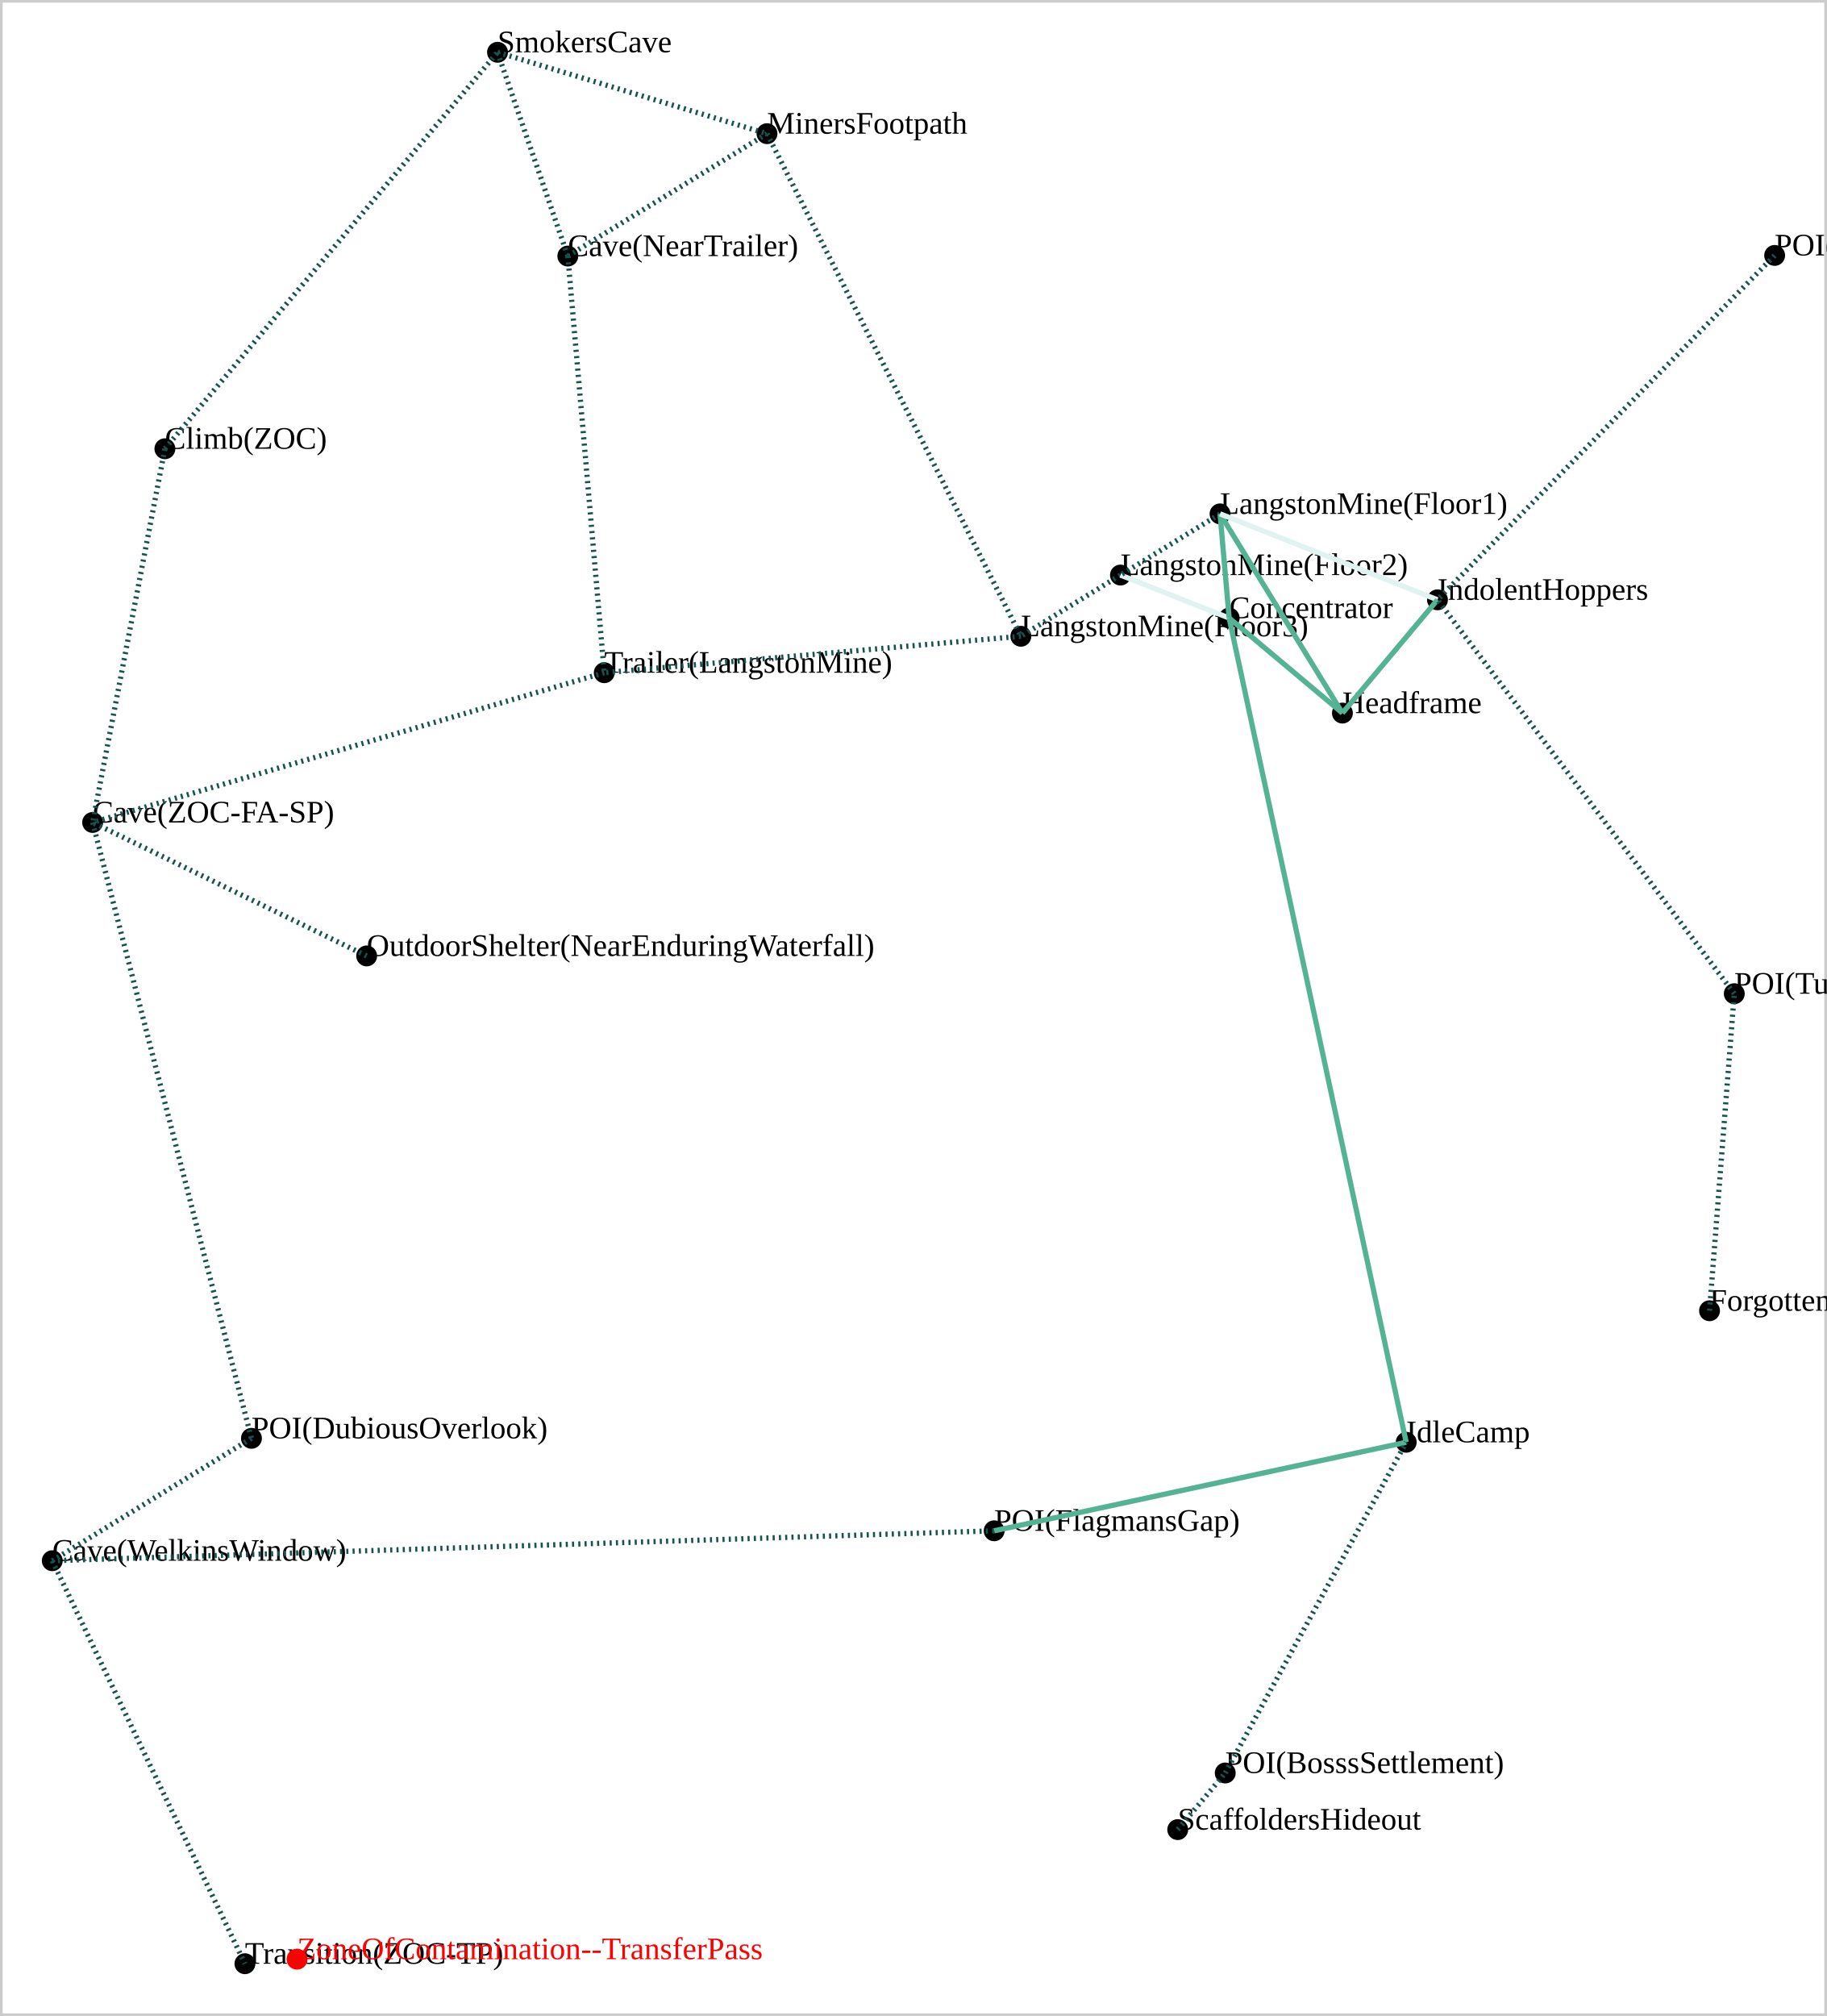
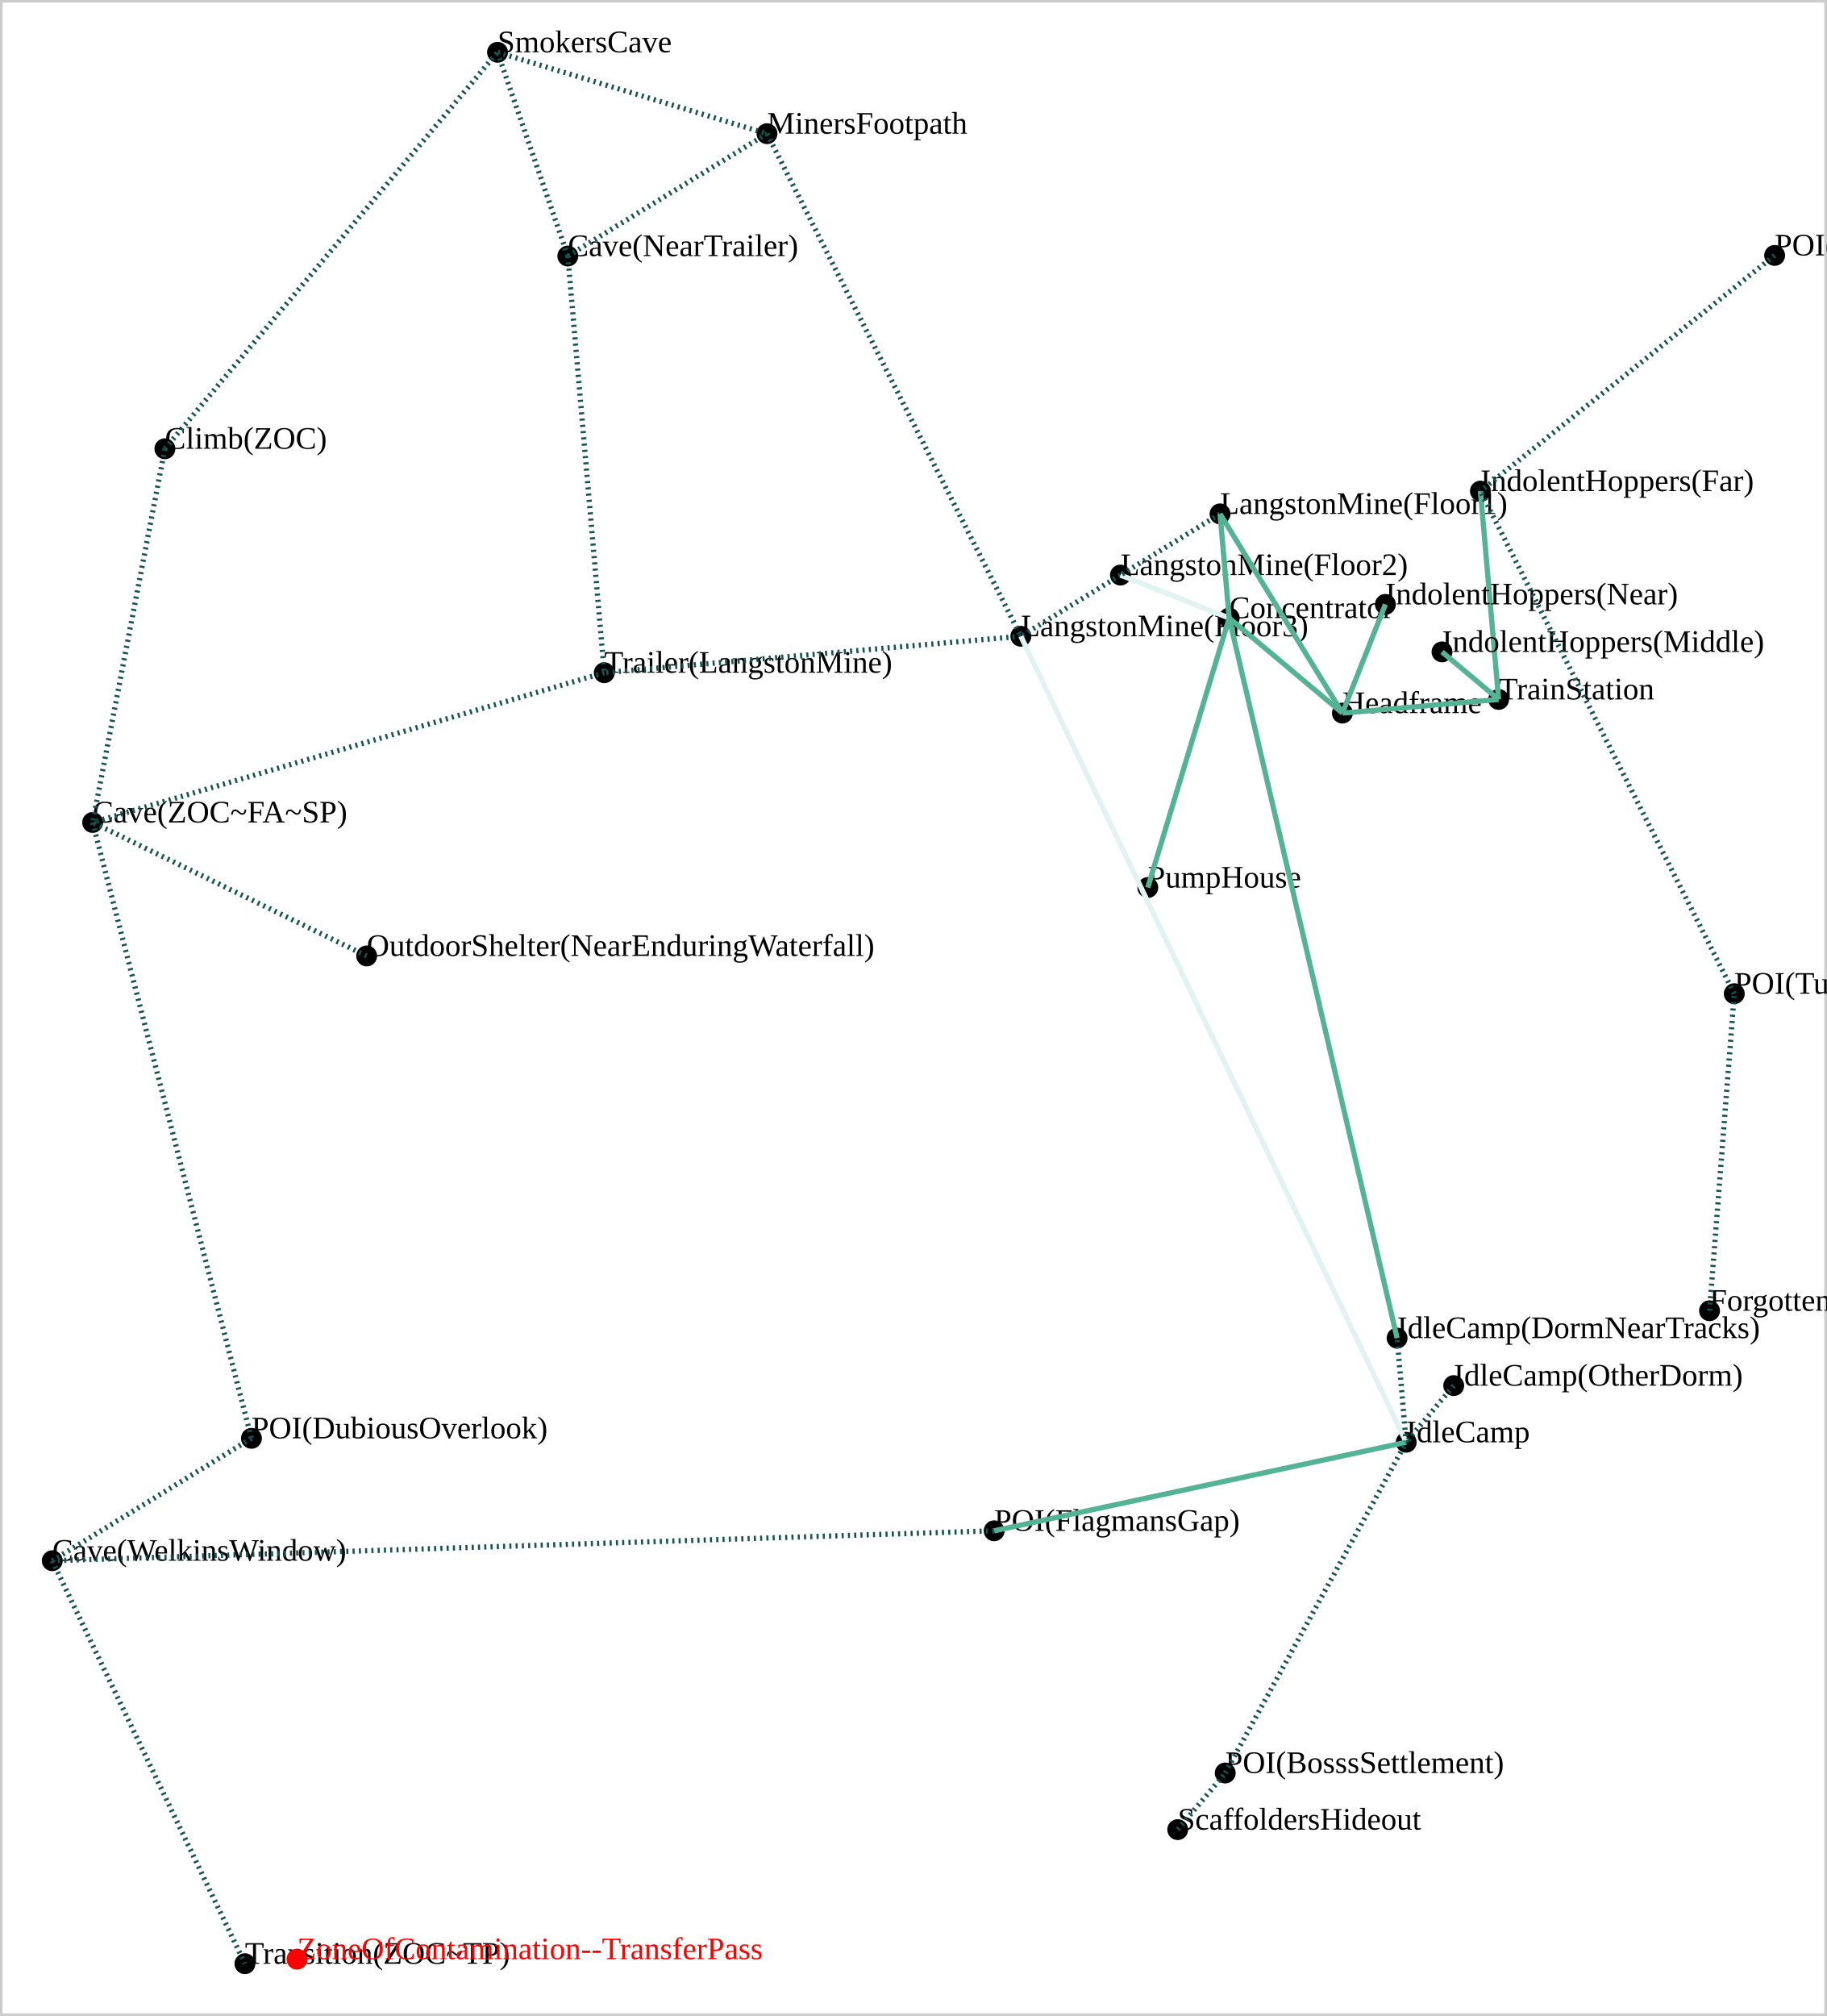
<svg xmlns="http://www.w3.org/2000/svg" width="1747.47" height="1928.01" viewBox="0 0 1747.47 1928.01">
  <defs>
</defs>
  <rect x="0" y="0" width="1747.47" height="1928.01" fill="white" stroke="#cccccc" stroke-width="5.0" />
  <circle cx="234.29" cy="1878.01" r="10" fill="black" />
-   <text x="234.29" y="1878.01" font-size="30" fill="black">Transition(ZOC-TP)</text>
+   <text x="234.29" y="1878.01" font-size="30" fill="black">Transition(ZOC~TP)</text>
  <circle cx="50.0" cy="1492.61" r="10" fill="black" />
  <text x="50.0" y="1492.61" font-size="30" fill="black">Cave(WelkinsWindow)</text>
  <path d="M50.0,1492.61 L234.29,1878.01" stroke-width="5.0" stroke="#16524f" stroke-dasharray="2,4" />
  <circle cx="240.52" cy="1375.56" r="10" fill="black" />
  <text x="240.52" y="1375.56" font-size="30" fill="black">POI(DubiousOverlook)</text>
  <path d="M240.52,1375.56 L50.0,1492.61" stroke-width="5.0" stroke="#16524f" stroke-dasharray="2,4" />
  <circle cx="88.61" cy="786.56" r="10" fill="black" />
-   <text x="88.61" y="786.56" font-size="30" fill="black">Cave(ZOC-FA-SP)</text>
+   <text x="88.61" y="786.56" font-size="30" fill="black">Cave(ZOC~FA~SP)</text>
  <path d="M88.61,786.56 L240.52,1375.56" stroke-width="5.0" stroke="#16524f" stroke-dasharray="2,4" />
  <circle cx="577.99" cy="643.36" r="10" fill="black" />
  <text x="577.99" y="643.36" font-size="30" fill="black">Trailer(LangstonMine)</text>
  <path d="M577.99,643.36 L88.61,786.56" stroke-width="5.0" stroke="#16524f" stroke-dasharray="2,4" />
  <circle cx="976.47" cy="608.5" r="10" fill="black" />
  <text x="976.47" y="608.5" font-size="30" fill="black">LangstonMine(Floor3)</text>
  <path d="M976.47,608.5 L577.99,643.36" stroke-width="5.0" stroke="#16524f" stroke-dasharray="2,4" />
  <circle cx="1071.73" cy="549.97" r="10" fill="black" />
  <text x="1071.73" y="549.97" font-size="30" fill="black">LangstonMine(Floor2)</text>
  <path d="M1071.73,549.97 L976.47,608.5" stroke-width="5.0" stroke="#16524f" stroke-dasharray="2,4" />
  <circle cx="1175.71" cy="591.07" r="10" fill="black" />
  <text x="1175.71" y="591.07" font-size="30" fill="black">Concentrator</text>
  <path d="M1175.71,591.07 L1071.73,549.97" stroke-width="5.0" stroke="#e0f3f1" stroke-dasharray="" />
  <circle cx="1166.99" cy="491.45" r="10" fill="black" />
  <text x="1166.99" y="491.45" font-size="30" fill="black">LangstonMine(Floor1)</text>
  <path d="M1166.99,491.45 L1071.73,549.97" stroke-width="5.0" stroke="#16524f" stroke-dasharray="2,4" />
  <path d="M1166.99,491.45 L1175.71,591.07" stroke-width="5.0" stroke="#55b395" stroke-dasharray="" />
  <circle cx="1284.04" cy="681.97" r="10" fill="black" />
  <text x="1284.04" y="681.97" font-size="30" fill="black">Headframe</text>
  <path d="M1284.04,681.97 L1175.71,591.07" stroke-width="5.0" stroke="#55b395" stroke-dasharray="" />
  <path d="M1284.04,681.97 L1166.99,491.45" stroke-width="5.0" stroke="#55b395" stroke-dasharray="" />
+   <circle cx="1433.47" cy="668.9" r="10" fill="black" />
+   <text x="1433.47" y="668.9" font-size="30" fill="black">TrainStation</text>
+   <path d="M1433.47,668.9 L1284.04,681.97" stroke-width="5.0" stroke="#55b395" stroke-dasharray="" />
+   <circle cx="1097.88" cy="848.83" r="10" fill="black" />
+   <text x="1097.88" y="848.83" font-size="30" fill="black">PumpHouse</text>
+   <path d="M1097.88,848.83 L1175.71,591.07" stroke-width="5.0" stroke="#55b395" stroke-dasharray="" />
+   <circle cx="1336.34" cy="1279.69" r="10" fill="black" />
+   <text x="1336.34" y="1279.69" font-size="30" fill="black">IdleCamp(DormNearTracks)</text>
+   <path d="M1336.34,1279.69 L1175.71,591.07" stroke-width="5.0" stroke="#55b395" stroke-dasharray="" />
  <circle cx="1345.05" cy="1379.31" r="10" fill="black" />
  <text x="1345.05" y="1379.31" font-size="30" fill="black">IdleCamp</text>
-   <path d="M1345.05,1379.31 L1175.71,591.07" stroke-width="5.0" stroke="#55b395" stroke-dasharray="" />
+   <path d="M1345.05,1379.31 L976.47,608.5" stroke-width="5.0" stroke="#e0f3f1" stroke-dasharray="" />
+   <path d="M1345.05,1379.31 L1336.34,1279.69" stroke-width="5.0" stroke="#16524f" stroke-dasharray="2,4" />
+   <circle cx="1390.5" cy="1325.14" r="10" fill="black" />
+   <text x="1390.5" y="1325.14" font-size="30" fill="black">IdleCamp(OtherDorm)</text>
+   <path d="M1390.5,1325.14 L1345.05,1379.31" stroke-width="5.0" stroke="#16524f" stroke-dasharray="2,4" />
  <circle cx="950.93" cy="1463.98" r="10" fill="black" />
  <text x="950.93" y="1463.98" font-size="30" fill="black">POI(FlagmansGap)</text>
  <path d="M950.93,1463.98 L50.0,1492.61" stroke-width="5.0" stroke="#16524f" stroke-dasharray="2,4" />
  <path d="M950.93,1463.98 L1345.05,1379.31" stroke-width="5.0" stroke="#55b395" stroke-dasharray="" />
-   <circle cx="1374.95" cy="573.63" r="10" fill="black" />
-   <text x="1374.95" y="573.63" font-size="30" fill="black">IndolentHoppers</text>
-   <path d="M1374.95,573.63 L1166.99,491.45" stroke-width="5.0" stroke="#e0f3f1" stroke-dasharray="" />
-   <path d="M1374.95,573.63 L1284.04,681.97" stroke-width="5.0" stroke="#55b395" stroke-dasharray="" />
+   <circle cx="1416.04" cy="469.66" r="10" fill="black" />
+   <text x="1416.04" y="469.66" font-size="30" fill="black">IndolentHoppers(Far)</text>
+   <path d="M1416.04,469.66 L1433.47,668.9" stroke-width="5.0" stroke="#55b395" stroke-dasharray="" />
+   <circle cx="1379.3" cy="623.44" r="10" fill="black" />
+   <text x="1379.3" y="623.44" font-size="30" fill="black">IndolentHoppers(Middle)</text>
+   <path d="M1379.3,623.44 L1433.47,668.9" stroke-width="5.0" stroke="#55b395" stroke-dasharray="" />
+   <circle cx="1325.14" cy="577.99" r="10" fill="black" />
+   <text x="1325.14" y="577.99" font-size="30" fill="black">IndolentHoppers(Near)</text>
+   <path d="M1325.14,577.99 L1284.04,681.97" stroke-width="5.0" stroke="#55b395" stroke-dasharray="" />
  <circle cx="733.65" cy="127.83" r="10" fill="black" />
  <text x="733.65" y="127.83" font-size="30" fill="black">MinersFootpath</text>
  <path d="M733.65,127.83 L976.47,608.5" stroke-width="5.0" stroke="#16524f" stroke-dasharray="2,4" />
  <circle cx="475.89" cy="50.0" r="10" fill="black" />
  <text x="475.89" y="50.0" font-size="30" fill="black">SmokersCave</text>
  <path d="M475.89,50.0 L733.65,127.83" stroke-width="5.0" stroke="#16524f" stroke-dasharray="2,4" />
  <circle cx="1658.86" cy="950.32" r="10" fill="black" />
  <text x="1658.86" y="950.32" font-size="30" fill="black">POI(TurbulentPasture)</text>
-   <path d="M1658.86,950.32 L1374.95,573.63" stroke-width="5.0" stroke="#16524f" stroke-dasharray="2,4" />
+   <path d="M1658.86,950.32 L1416.04,469.66" stroke-width="5.0" stroke="#16524f" stroke-dasharray="2,4" />
  <circle cx="1635.19" cy="1253.54" r="10" fill="black" />
  <text x="1635.19" y="1253.54" font-size="30" fill="black">ForgottenExploration</text>
  <path d="M1635.19,1253.54 L1658.86,950.32" stroke-width="5.0" stroke="#16524f" stroke-dasharray="2,4" />
  <circle cx="1697.47" cy="244.27" r="10" fill="black" />
  <text x="1697.47" y="244.27" font-size="30" fill="black">POI(OldCorral)</text>
-   <path d="M1697.47,244.27 L1374.95,573.63" stroke-width="5.0" stroke="#16524f" stroke-dasharray="2,4" />
+   <path d="M1697.47,244.27 L1416.04,469.66" stroke-width="5.0" stroke="#16524f" stroke-dasharray="2,4" />
  <circle cx="543.13" cy="244.88" r="10" fill="black" />
  <text x="543.13" y="244.88" font-size="30" fill="black">Cave(NearTrailer)</text>
  <path d="M543.13,244.88 L577.99,643.36" stroke-width="5.0" stroke="#16524f" stroke-dasharray="2,4" />
  <path d="M543.13,244.88 L475.89,50.0" stroke-width="5.0" stroke="#16524f" stroke-dasharray="2,4" />
  <path d="M543.13,244.88 L733.65,127.83" stroke-width="5.0" stroke="#16524f" stroke-dasharray="2,4" />
  <circle cx="350.73" cy="914.2" r="10" fill="black" />
  <text x="350.73" y="914.2" font-size="30" fill="black">OutdoorShelter(NearEnduringWaterfall)</text>
  <path d="M350.73,914.2 L88.61,786.56" stroke-width="5.0" stroke="#16524f" stroke-dasharray="2,4" />
  <circle cx="1171.96" cy="1695.6" r="10" fill="black" />
  <text x="1171.96" y="1695.6" font-size="30" fill="black">POI(BosssSettlement)</text>
  <path d="M1171.96,1695.6 L1345.05,1379.31" stroke-width="5.0" stroke="#16524f" stroke-dasharray="2,4" />
  <circle cx="157.72" cy="429.17" r="10" fill="black" />
  <text x="157.72" y="429.17" font-size="30" fill="black">Climb(ZOC)</text>
  <path d="M157.72,429.17 L88.61,786.56" stroke-width="5.0" stroke="#16524f" stroke-dasharray="2,4" />
  <path d="M157.72,429.17 L475.89,50.0" stroke-width="5.0" stroke="#16524f" stroke-dasharray="2,4" />
  <circle cx="1126.51" cy="1749.76" r="10" fill="black" />
  <text x="1126.51" y="1749.76" font-size="30" fill="black">ScaffoldersHideout</text>
  <path d="M1126.51,1749.76 L1171.96,1695.6" stroke-width="5.0" stroke="#16524f" stroke-dasharray="2,4" />
  <circle cx="284.1" cy="1873.66" r="10" fill="red" />
  <text x="284.1" y="1873.66" font-size="30" fill="red">ZoneOfContamination--TransferPass</text>
</svg>
